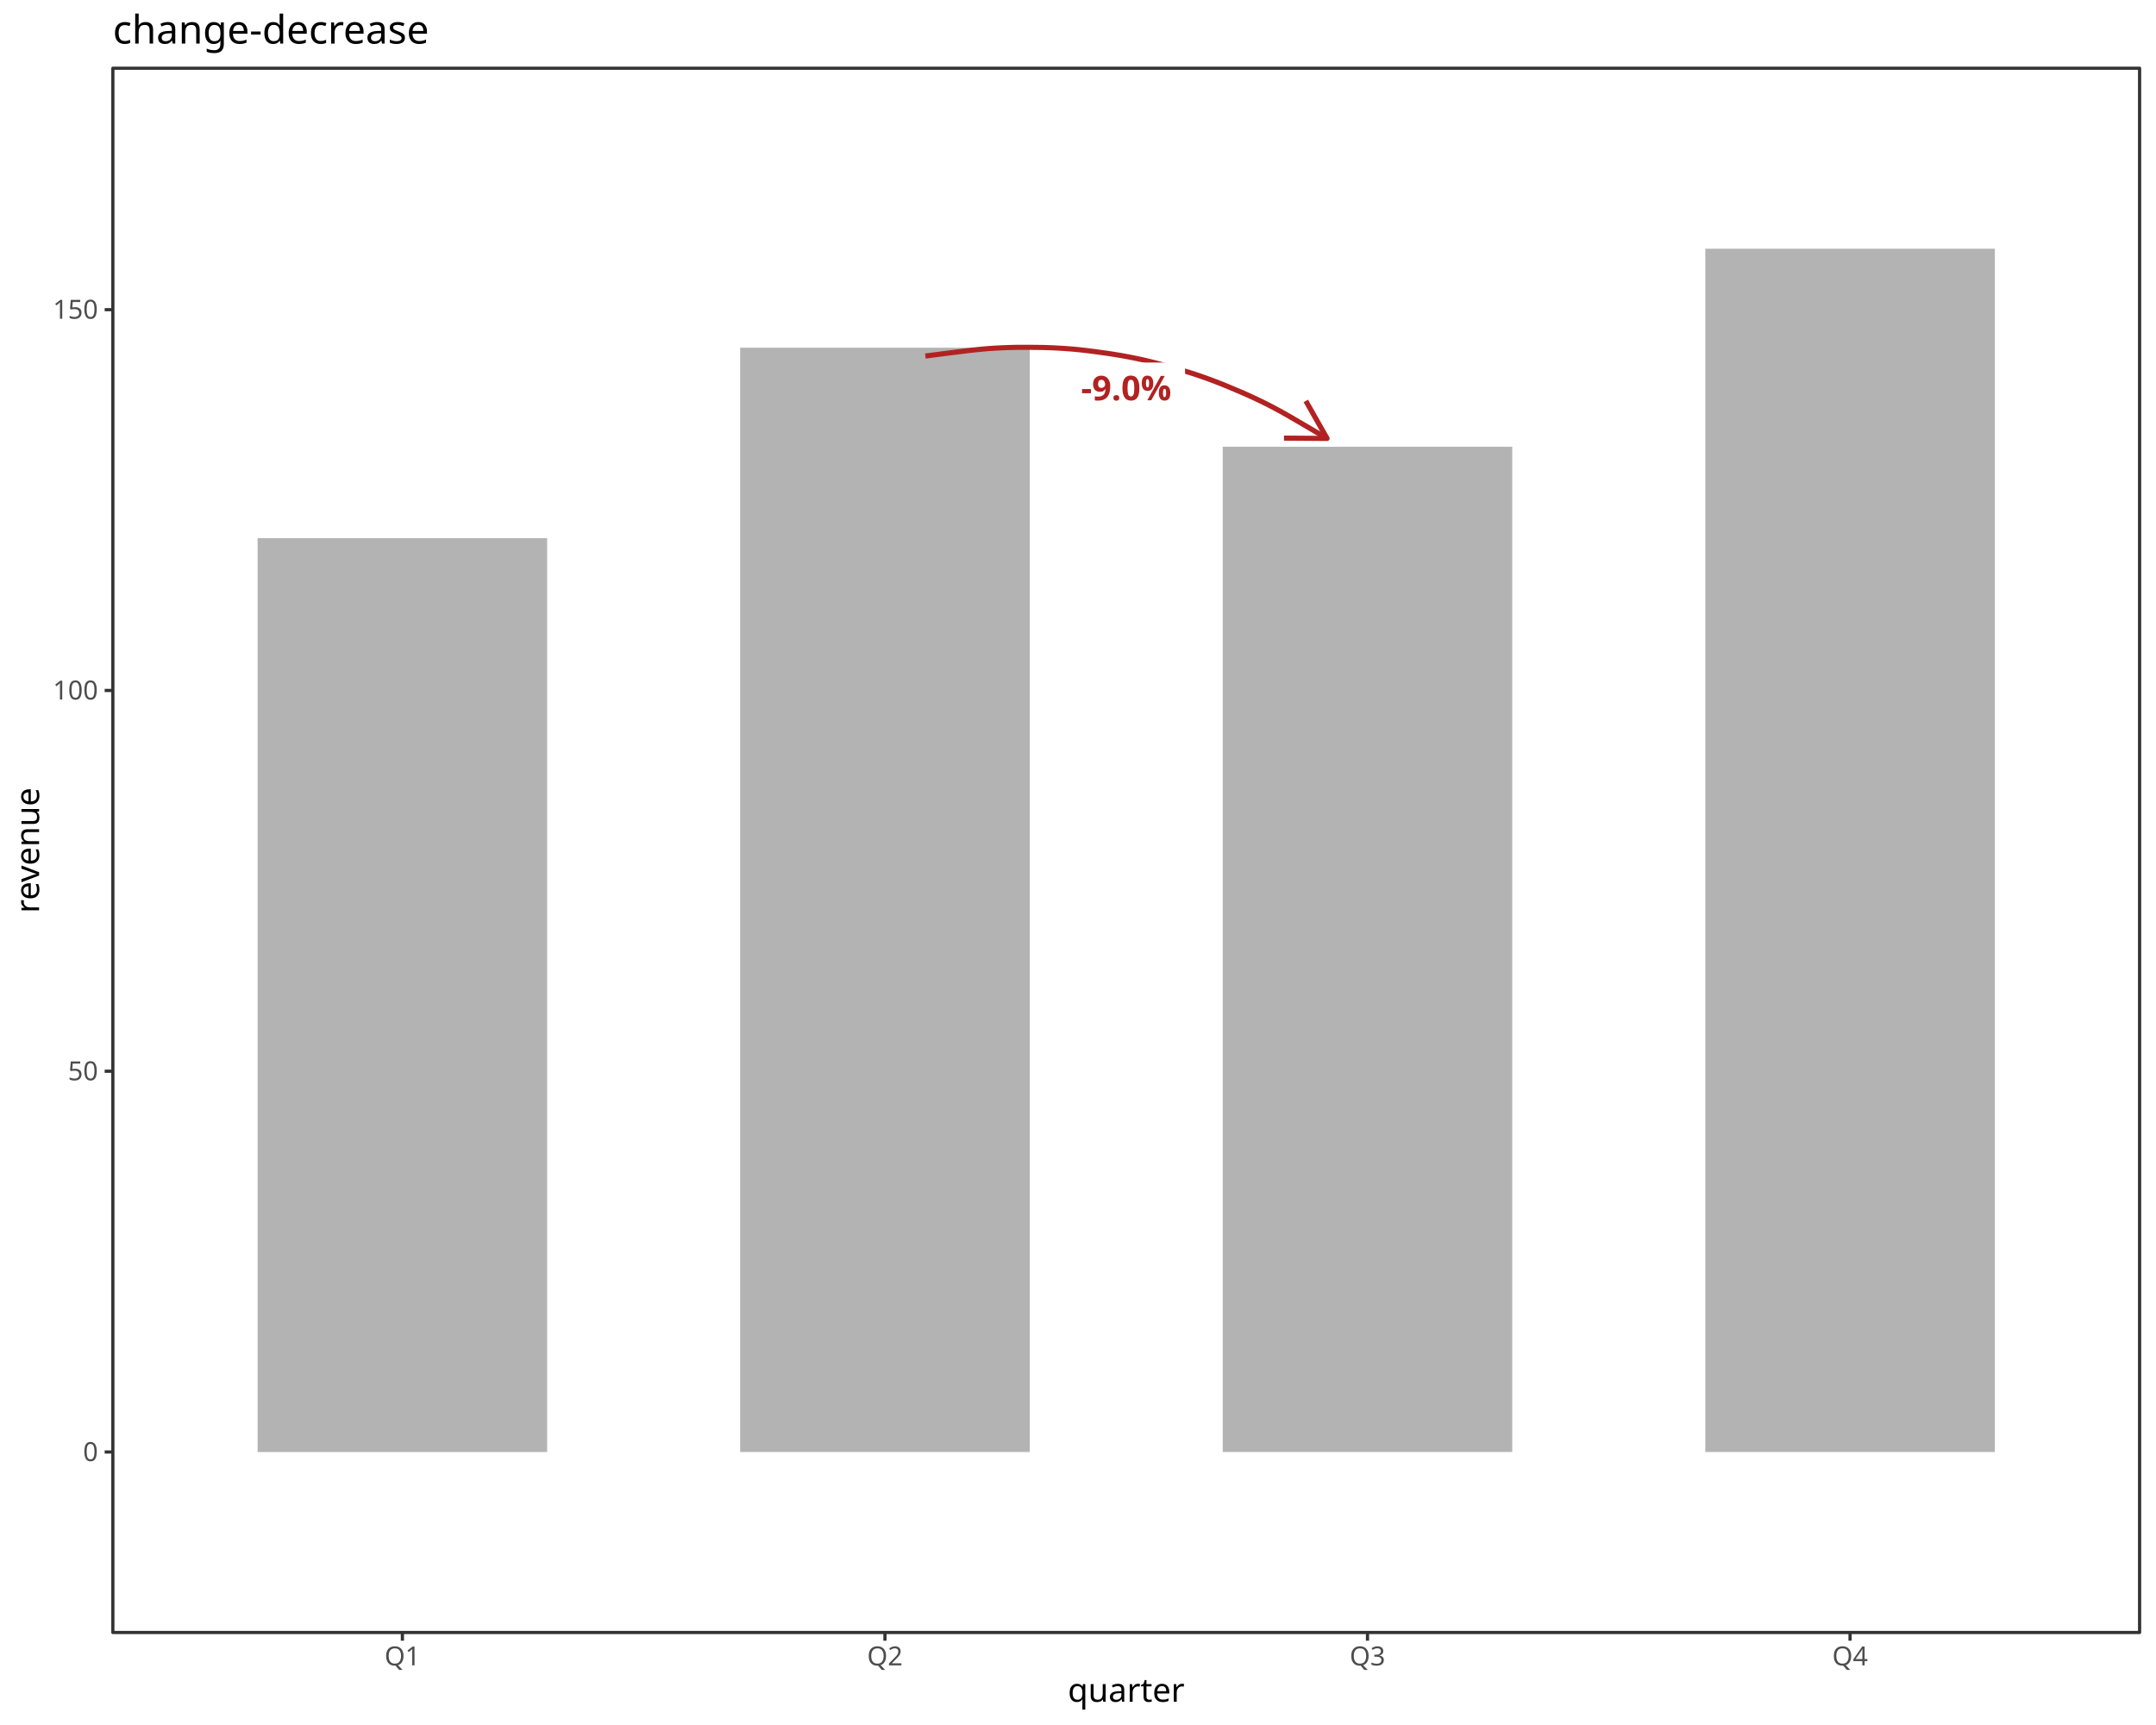
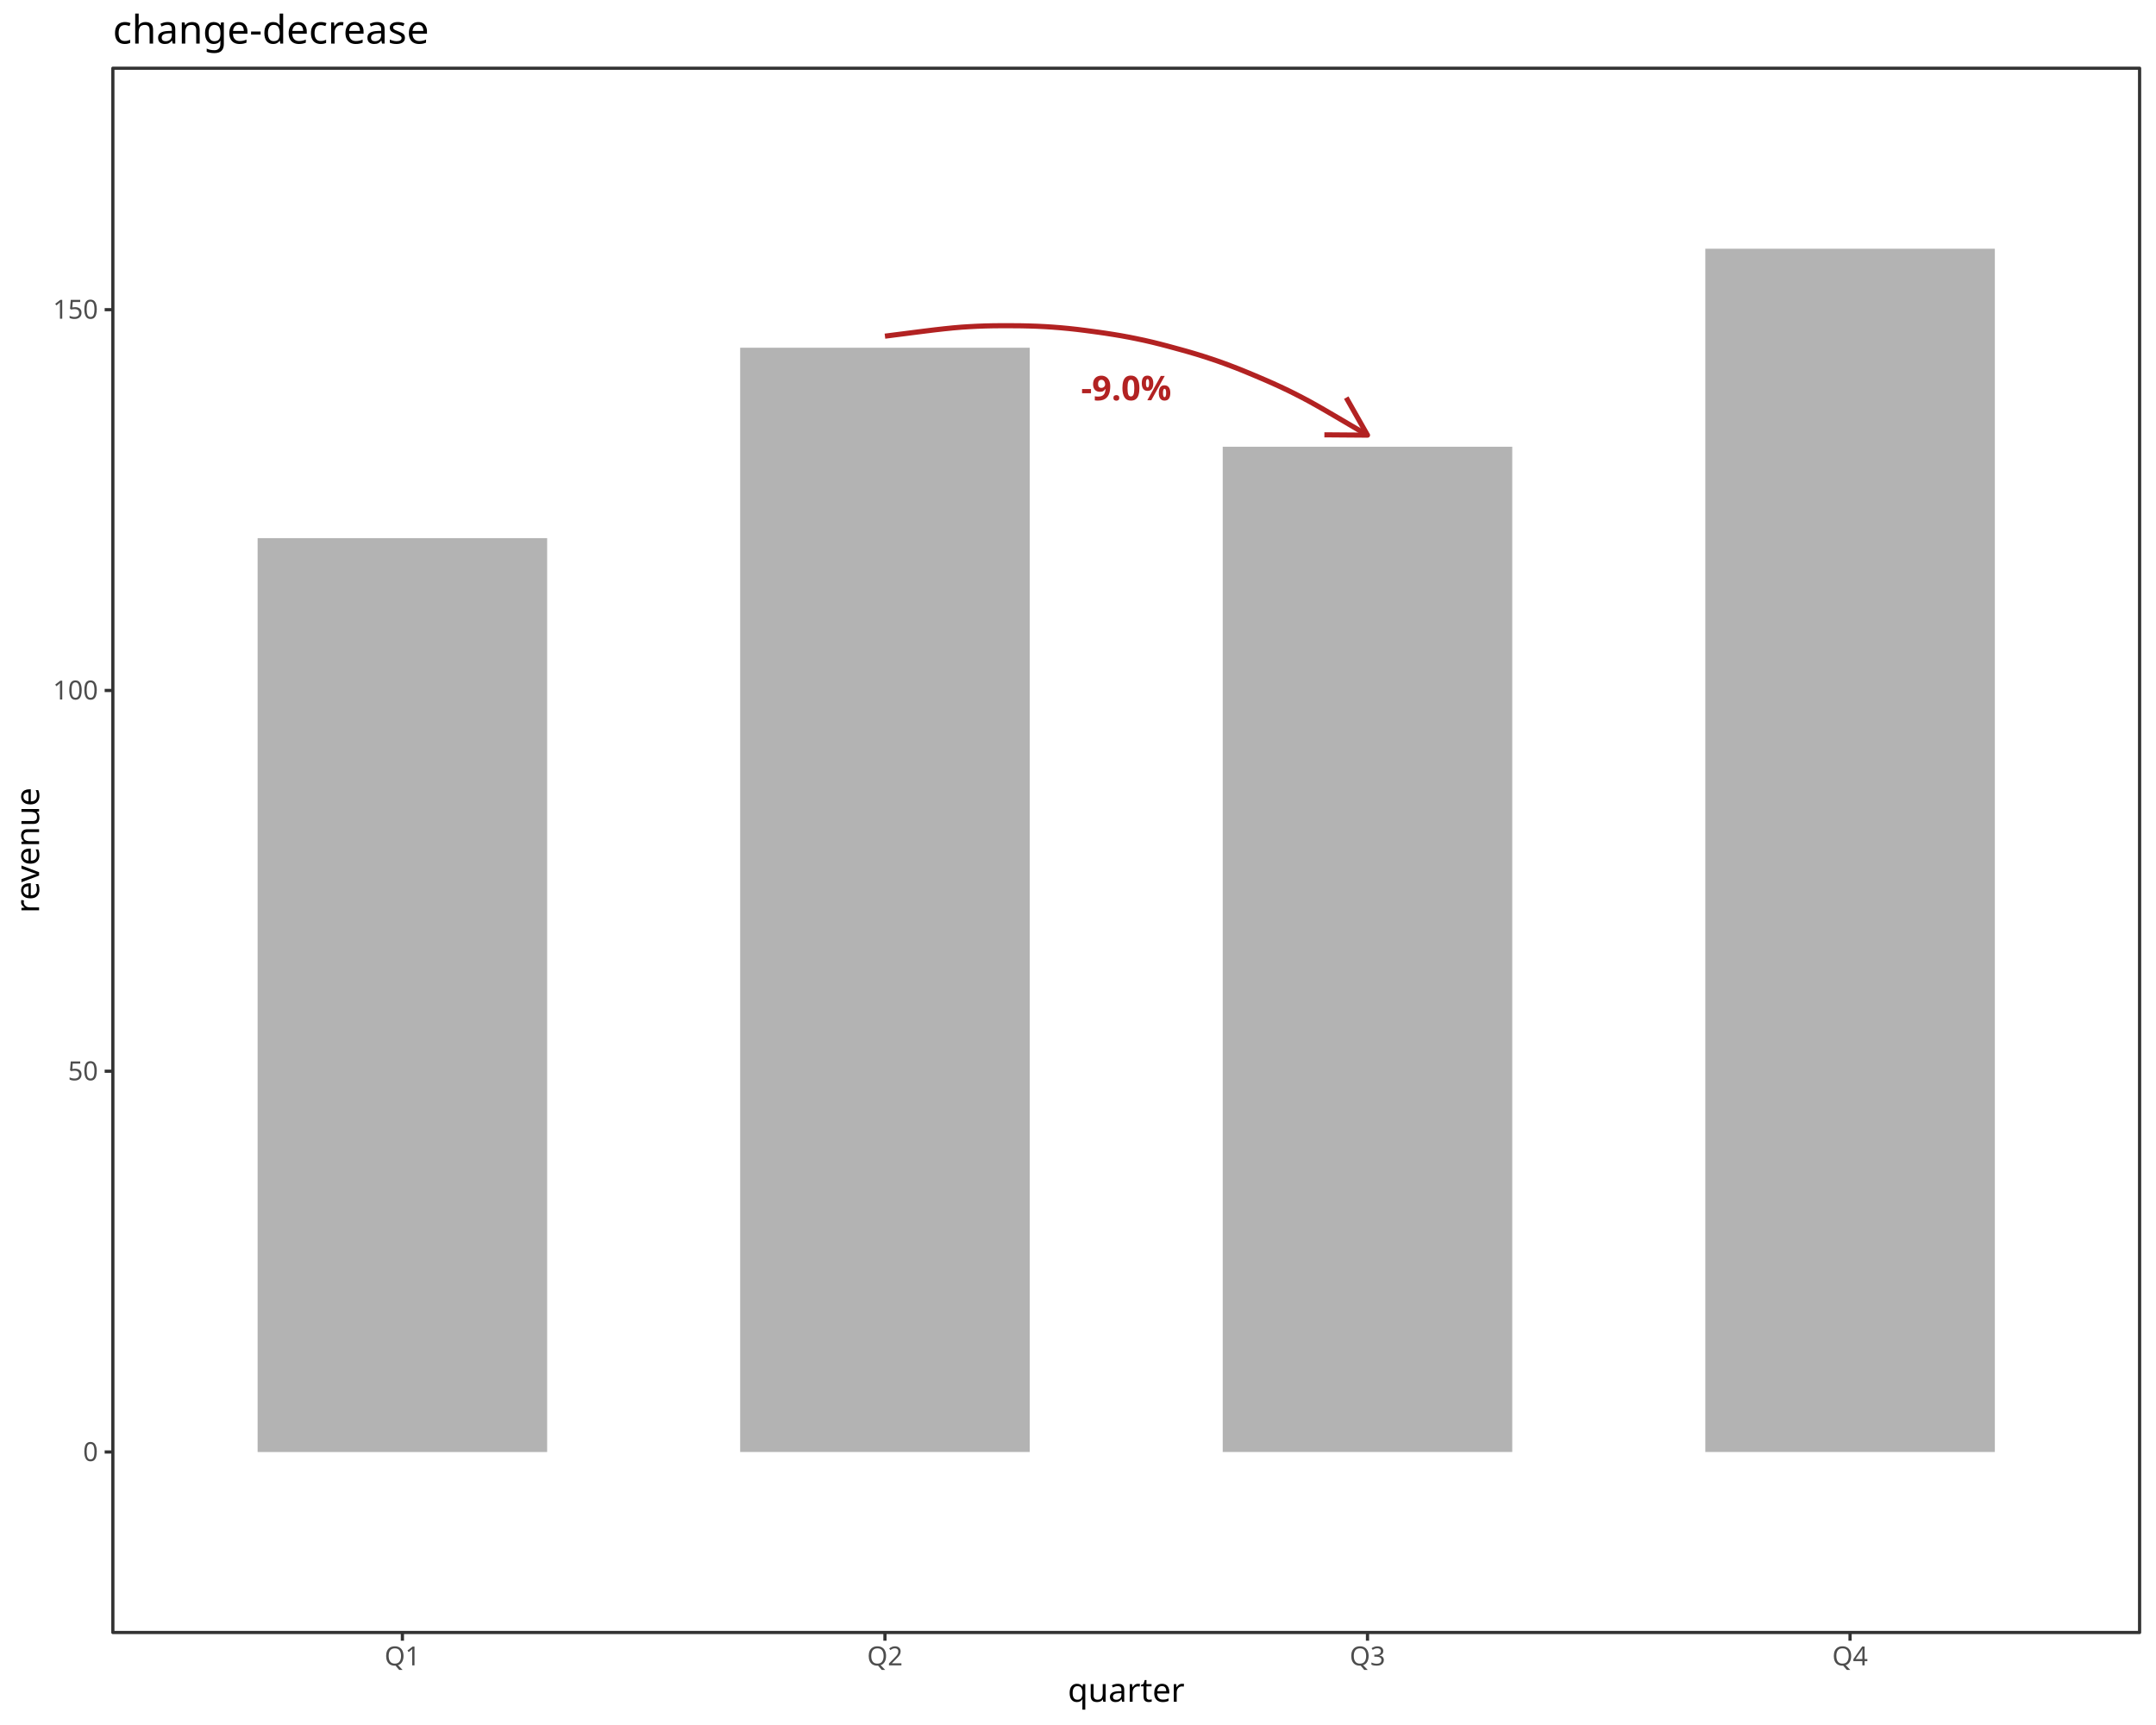
<svg xmlns="http://www.w3.org/2000/svg" class="svglite" data-engine-version="2.0" width="720.00pt" height="576.00pt" viewBox="0 0 720.00 576.00">
  <defs>
    <style type="text/css">
    .svglite line, .svglite polyline, .svglite polygon, .svglite path, .svglite rect, .svglite circle {
      fill: none;
      stroke: #000000;
      stroke-linecap: round;
      stroke-linejoin: round;
      stroke-miterlimit: 10.00;
    }
  </style>
  </defs>
  <rect width="100%" height="100%" style="stroke: none; fill: #FFFFFF;" />
  <defs>
    <clipPath id="cpMC4wMHw3MjAuMDB8MC4wMHw1NzYuMDA=">
      <rect x="0.00" y="0.00" width="720.00" height="576.00" />
    </clipPath>
  </defs>
  <g clip-path="url(#cpMC4wMHw3MjAuMDB8MC4wMHw1NzYuMDA=)">
    <rect x="0.00" y="0.00" width="720.00" height="576.00" style="stroke-width: 1.07; stroke: #FFFFFF; fill: #FFFFFF;" />
    <rect x="37.69" y="22.78" width="676.83" height="522.33" style="stroke-width: 1.07; stroke: none; fill: #FFFFFF;" />
    <rect x="86.03" y="179.69" width="96.69" height="305.16" style="stroke-width: 1.07; stroke: none; stroke-linecap: butt; stroke-linejoin: miter; fill: #B3B3B3;" />
    <rect x="247.18" y="116.11" width="96.69" height="368.73" style="stroke-width: 1.07; stroke: none; stroke-linecap: butt; stroke-linejoin: miter; fill: #B3B3B3;" />
    <rect x="408.33" y="149.17" width="96.69" height="335.67" style="stroke-width: 1.07; stroke: none; stroke-linecap: butt; stroke-linejoin: miter; fill: #B3B3B3;" />
    <rect x="569.49" y="83.05" width="96.69" height="401.79" style="stroke-width: 1.07; stroke: none; stroke-linecap: butt; stroke-linejoin: miter; fill: #B3B3B3;" />
-     <polyline points="309.02,118.88 309.19,118.86 310.20,118.73 312.34,118.46 315.35,118.07 318.64,117.65 321.79,117.26 324.71,116.91 327.43,116.63 330.03,116.40 332.27,116.25 334.83,116.12 337.34,116.03 339.73,115.98 341.97,115.97 344.09,115.98 346.23,116.00 348.48,116.03 350.89,116.11 353.41,116.23 355.64,116.37 358.20,116.57 360.70,116.81 363.07,117.08 365.29,117.36 367.40,117.65 369.51,117.94 371.74,118.28 374.12,118.67 376.60,119.12 378.79,119.55 381.30,120.08 383.75,120.65 386.07,121.23 388.23,121.80 390.28,122.36 392.33,122.93 394.50,123.56 396.81,124.25 399.21,125.02 401.32,125.74 403.74,126.60 406.09,127.49 408.32,128.36 410.39,129.21 412.34,130.04 414.31,130.87 416.38,131.77 418.57,132.77 420.85,133.85 422.85,134.83 425.14,136.01 427.45,137.25 429.85,138.60 432.42,140.08 435.18,141.70 438.05,143.38 440.59,144.88 442.33,145.90 443.08,146.34 443.18,146.40 " style="stroke-width: 1.71; stroke: #B22222; stroke-linecap: butt;" />
-     <polyline points="428.78,146.29 443.18,146.40 436.08,133.88 " style="stroke-width: 1.71; stroke: #B22222; stroke-linecap: butt;" />
+     <polyline points="295.53,112.25 295.69,112.23 296.63,112.11 298.71,111.84 301.78,111.45 305.35,110.99 308.91,110.54 312.26,110.13 315.37,109.78 318.31,109.48 321.14,109.24 323.45,109.09 326.26,108.94 329.02,108.84 331.68,108.78 334.19,108.76 336.55,108.76 338.86,108.77 341.24,108.79 343.78,108.85 346.45,108.94 349.23,109.08 351.52,109.23 354.33,109.45 357.08,109.71 359.72,110.00 362.21,110.31 364.55,110.62 366.84,110.93 369.20,111.27 371.70,111.66 374.35,112.10 377.08,112.60 379.33,113.05 382.08,113.63 384.78,114.25 387.36,114.89 389.78,115.52 392.06,116.14 394.29,116.75 396.59,117.39 399.02,118.10 401.58,118.89 404.22,119.75 406.40,120.48 409.05,121.43 411.64,122.40 414.11,123.36 416.43,124.31 418.62,125.22 420.74,126.12 422.93,127.06 425.25,128.08 427.69,129.20 430.20,130.39 432.26,131.41 434.77,132.70 437.29,134.04 439.89,135.49 442.64,137.07 445.59,138.79 448.71,140.62 451.77,142.42 454.31,143.91 455.94,144.87 456.60,145.26 456.68,145.30 " style="stroke-width: 1.71; stroke: #B22222; stroke-linecap: butt;" />
+     <polyline points="442.28,145.19 456.68,145.30 449.58,132.78 " style="stroke-width: 1.71; stroke: #B22222; stroke-linecap: butt;" />
    <polygon points="358.51,138.44 393.70,138.44 393.62,138.44 393.95,138.42 394.27,138.36 394.58,138.24 394.87,138.08 395.12,137.87 395.34,137.62 395.52,137.34 395.64,137.04 395.72,136.72 395.75,136.39 395.75,136.39 395.75,123.09 395.75,123.09 395.72,122.77 395.64,122.44 395.52,122.14 395.34,121.86 395.12,121.62 394.87,121.41 394.58,121.24 394.27,121.13 393.95,121.06 393.70,121.05 358.51,121.05 358.75,121.06 358.42,121.05 358.10,121.09 357.78,121.18 357.48,121.32 357.21,121.51 356.97,121.74 356.78,122.00 356.62,122.29 356.52,122.60 356.46,122.93 356.46,123.09 356.46,136.39 356.46,136.22 356.46,136.55 356.52,136.88 356.62,137.19 356.78,137.48 356.97,137.75 357.21,137.98 357.48,138.16 357.78,138.30 358.10,138.40 358.42,138.44 " style="stroke-width: 0.00; stroke: none; fill: #FFFFFF;" />
    <text x="376.10" y="133.66" text-anchor="middle" style="font-size: 11.38px; font-weight: bold; fill: #B22222; font-family: sans;" textLength="29.73px" lengthAdjust="spacingAndGlyphs">-9.0%</text>
    <rect x="37.69" y="22.78" width="676.83" height="522.33" style="stroke-width: 1.07; stroke: #333333;" />
    <text x="32.76" y="487.87" text-anchor="end" style="font-size: 8.80px; fill: #4D4D4D; font-family: sans;" textLength="4.89px" lengthAdjust="spacingAndGlyphs">0</text>
    <text x="32.76" y="360.72" text-anchor="end" style="font-size: 8.80px; fill: #4D4D4D; font-family: sans;" textLength="9.79px" lengthAdjust="spacingAndGlyphs">50</text>
    <text x="32.76" y="233.57" text-anchor="end" style="font-size: 8.80px; fill: #4D4D4D; font-family: sans;" textLength="14.68px" lengthAdjust="spacingAndGlyphs">100</text>
    <text x="32.76" y="106.42" text-anchor="end" style="font-size: 8.80px; fill: #4D4D4D; font-family: sans;" textLength="14.68px" lengthAdjust="spacingAndGlyphs">150</text>
    <polyline points="34.95,484.84 37.69,484.84 " style="stroke-width: 1.07; stroke: #333333; stroke-linecap: butt;" />
    <polyline points="34.95,357.69 37.69,357.69 " style="stroke-width: 1.07; stroke: #333333; stroke-linecap: butt;" />
    <polyline points="34.95,230.55 37.69,230.55 " style="stroke-width: 1.07; stroke: #333333; stroke-linecap: butt;" />
    <polyline points="34.95,103.40 37.69,103.40 " style="stroke-width: 1.07; stroke: #333333; stroke-linecap: butt;" />
    <polyline points="134.38,547.85 134.38,545.11 " style="stroke-width: 1.07; stroke: #333333; stroke-linecap: butt;" />
    <polyline points="295.53,547.85 295.53,545.11 " style="stroke-width: 1.07; stroke: #333333; stroke-linecap: butt;" />
    <polyline points="456.68,547.85 456.68,545.11 " style="stroke-width: 1.07; stroke: #333333; stroke-linecap: butt;" />
    <polyline points="617.83,547.85 617.83,545.11 " style="stroke-width: 1.07; stroke: #333333; stroke-linecap: butt;" />
    <text x="134.38" y="556.10" text-anchor="middle" style="font-size: 8.80px; fill: #4D4D4D; font-family: sans;" textLength="11.74px" lengthAdjust="spacingAndGlyphs">Q1</text>
    <text x="295.53" y="556.10" text-anchor="middle" style="font-size: 8.80px; fill: #4D4D4D; font-family: sans;" textLength="11.74px" lengthAdjust="spacingAndGlyphs">Q2</text>
    <text x="456.68" y="556.10" text-anchor="middle" style="font-size: 8.80px; fill: #4D4D4D; font-family: sans;" textLength="11.74px" lengthAdjust="spacingAndGlyphs">Q3</text>
    <text x="617.83" y="556.10" text-anchor="middle" style="font-size: 8.80px; fill: #4D4D4D; font-family: sans;" textLength="11.74px" lengthAdjust="spacingAndGlyphs">Q4</text>
    <text x="376.10" y="568.24" text-anchor="middle" style="font-size: 11.00px; font-family: sans;" textLength="34.85px" lengthAdjust="spacingAndGlyphs">quarter</text>
    <text transform="translate(13.05,283.95) rotate(-90)" text-anchor="middle" style="font-size: 11.00px; font-family: sans;" textLength="39.76px" lengthAdjust="spacingAndGlyphs">revenue</text>
    <text x="37.69" y="14.56" style="font-size: 13.20px; font-family: sans;" textLength="102.03px" lengthAdjust="spacingAndGlyphs">change-decrease</text>
  </g>
</svg>
